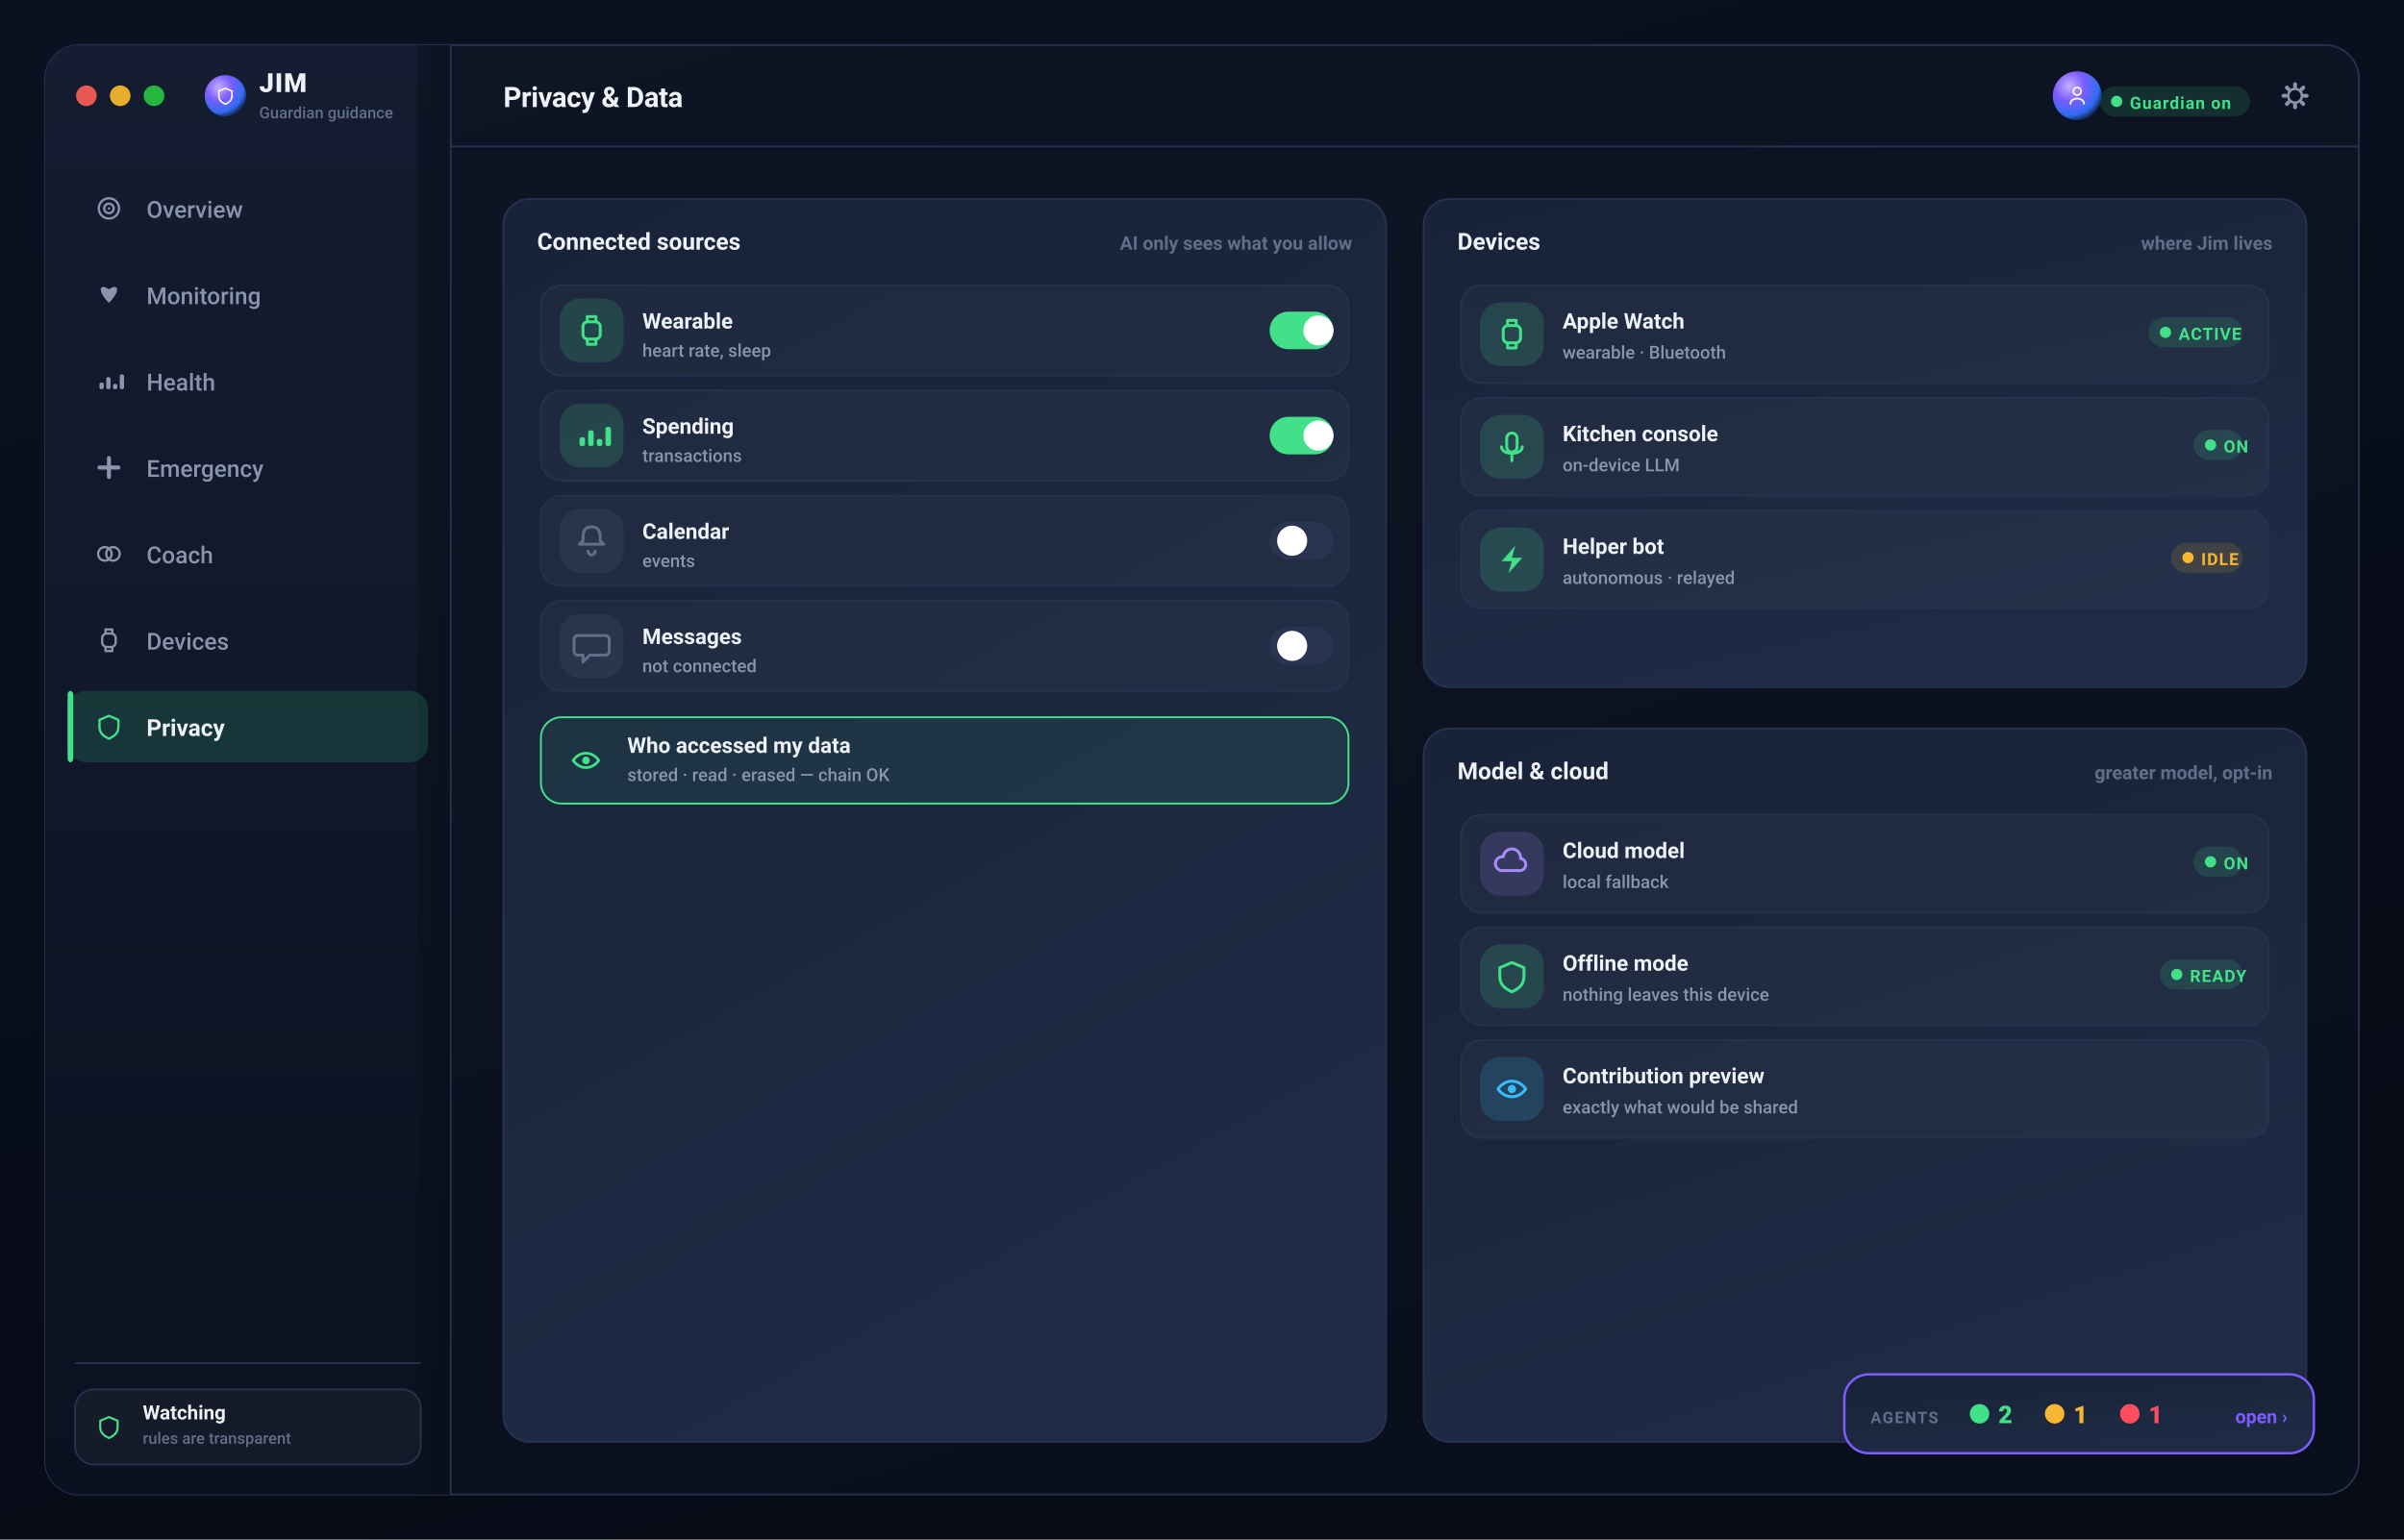
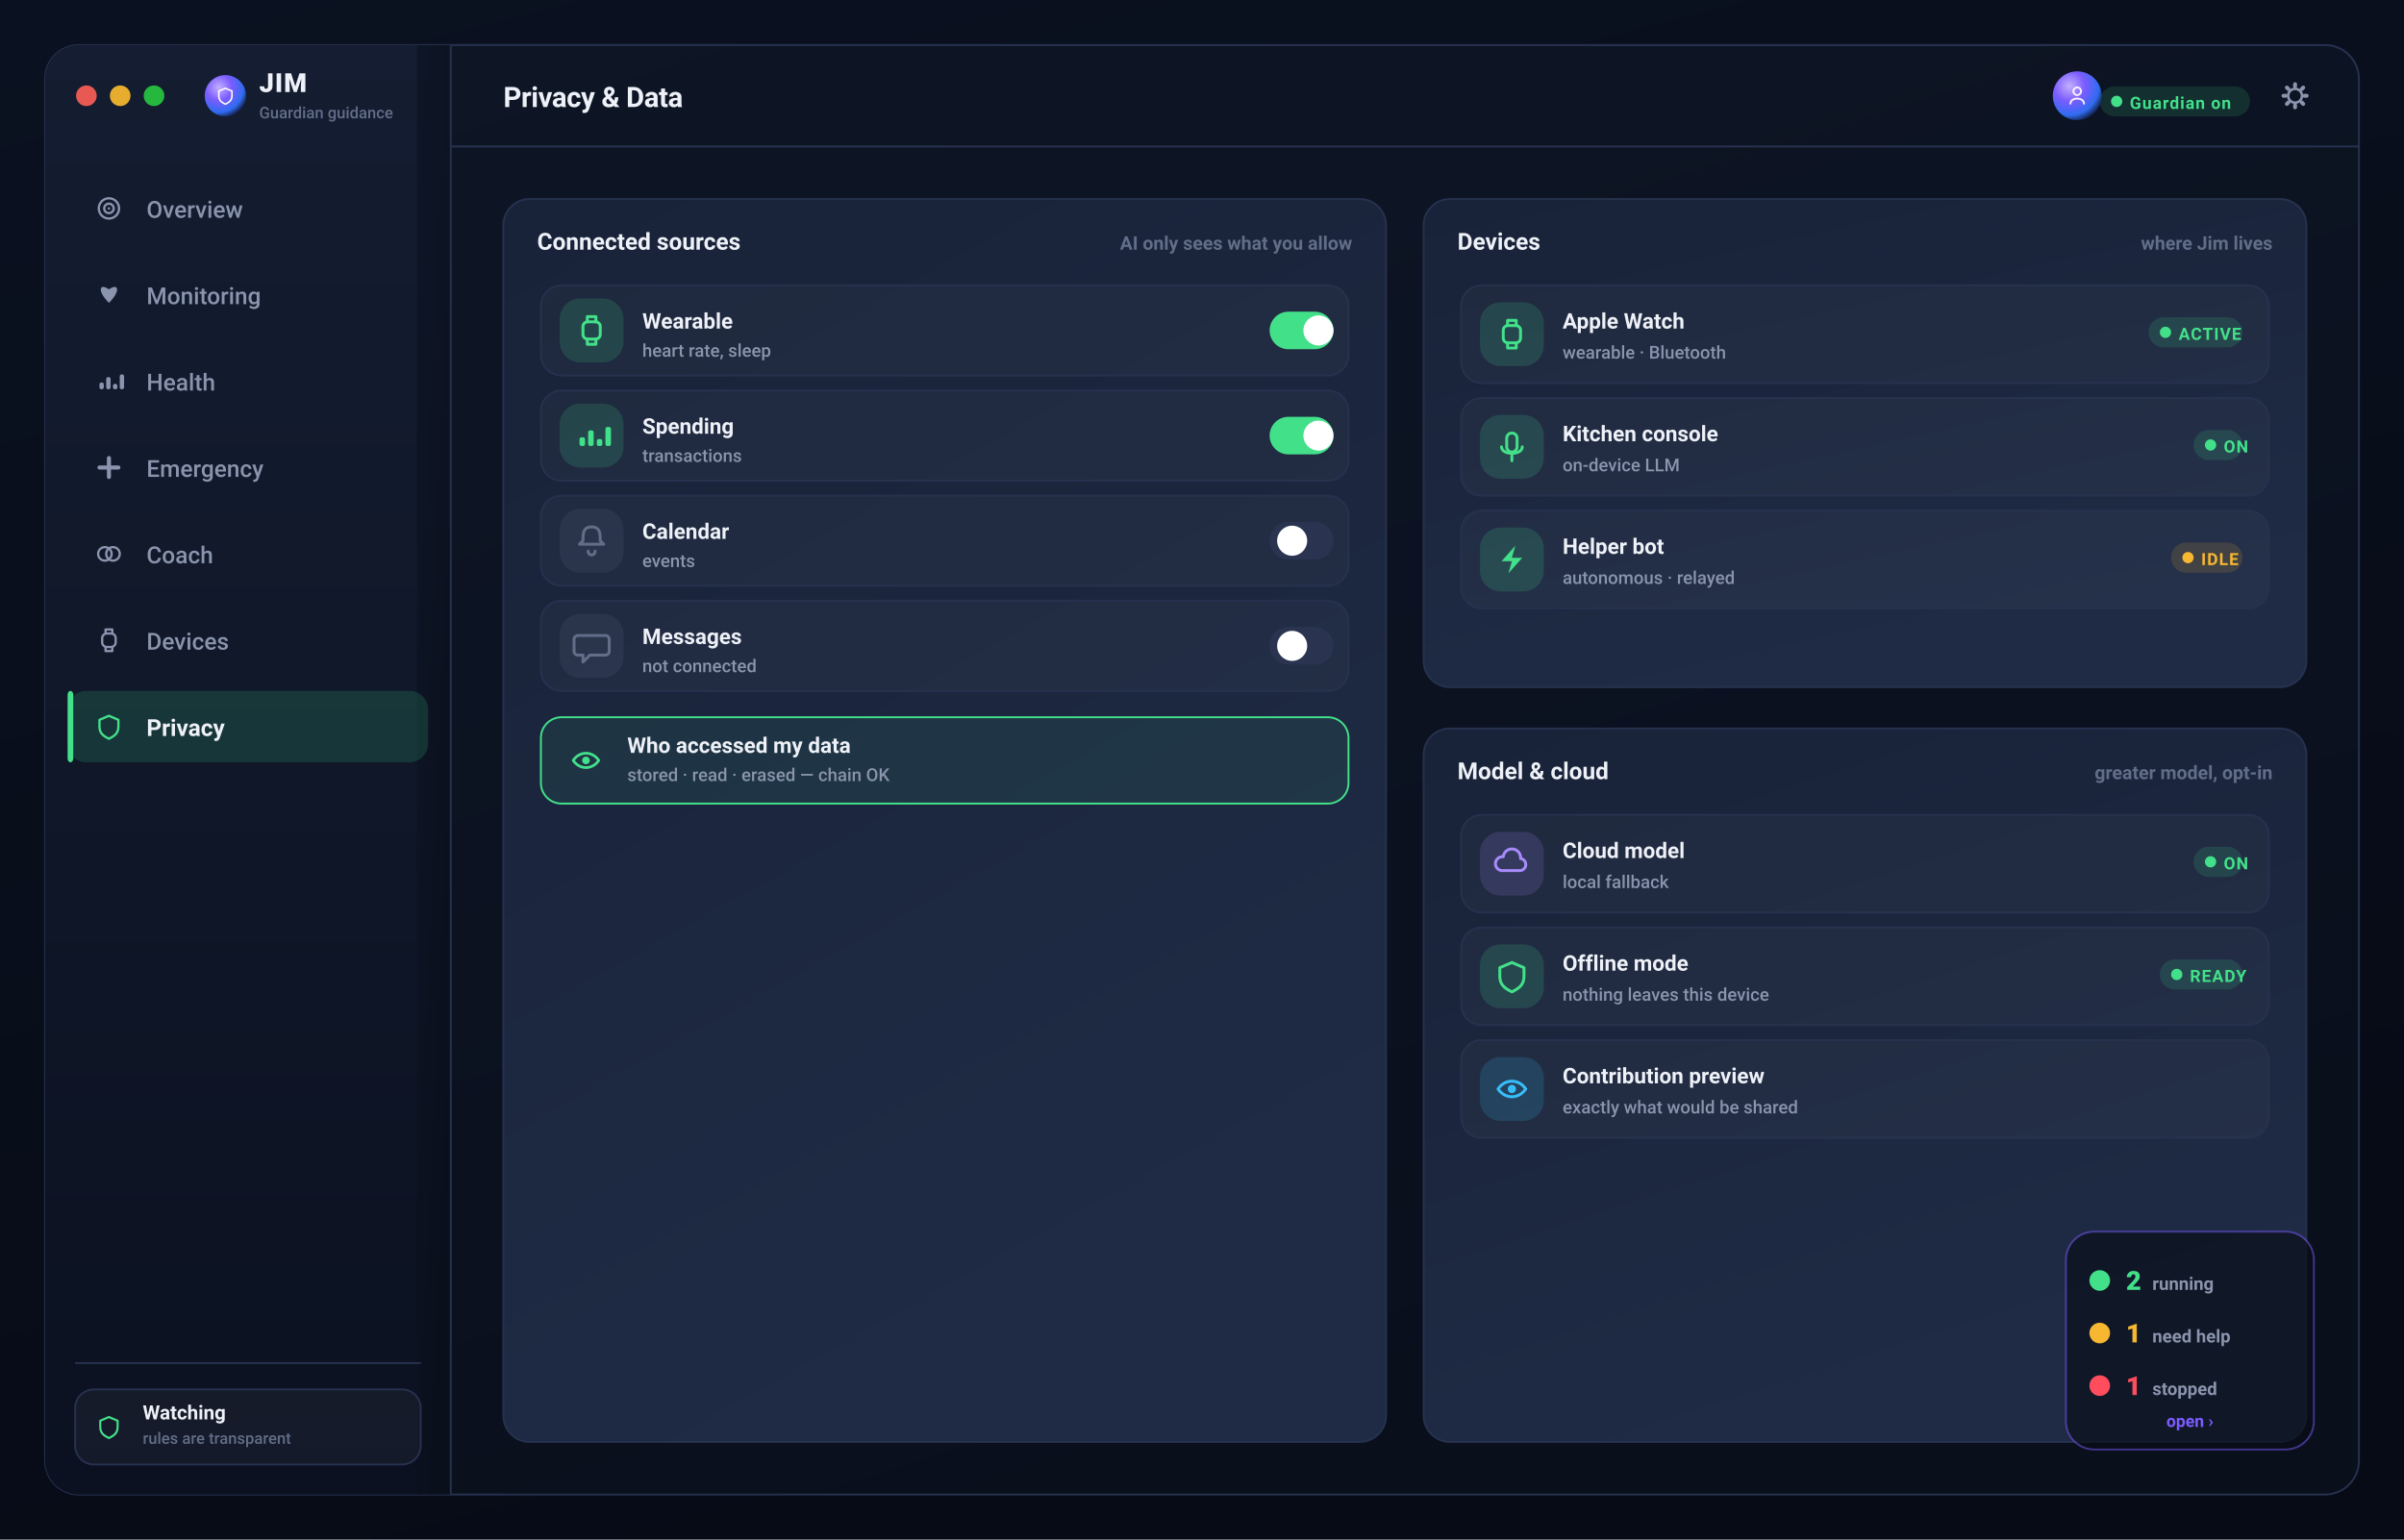
<svg xmlns="http://www.w3.org/2000/svg" width="1280" height="820" viewBox="0 0 1280 820" role="img" aria-label="Jim Mini — Privacy &amp; Data">
  <defs>
    <linearGradient id="gPage" x1="0" y1="0" x2="0.4" y2="1">
      <stop offset="0" stop-color="#0a1120" />
      <stop offset="1" stop-color="#070b16" />
    </linearGradient>
    <linearGradient id="gScr" x1="0" y1="0" x2="0.5" y2="1">
      <stop offset="0" stop-color="#0e1626" />
      <stop offset="1" stop-color="#0a0f1c" />
    </linearGradient>
    <linearGradient id="gSide" x1="0" y1="0" x2="0" y2="1">
      <stop offset="0" stop-color="#141d31" />
      <stop offset="1" stop-color="#0b1120" />
    </linearGradient>
    <linearGradient id="gCard" x1="0" y1="0" x2="0.4" y2="1">
      <stop offset="0" stop-color="#182238" />
      <stop offset="1" stop-color="#1f2b45" />
    </linearGradient>
    <linearGradient id="gBrand" x1="0" y1="0" x2="1" y2="0">
      <stop offset="0" stop-color="#7c5cff" />
      <stop offset="1" stop-color="#3aa0ff" />
    </linearGradient>
    <linearGradient id="gEmer" x1="0" y1="0" x2="0" y2="1">
      <stop offset="0" stop-color="#ff5b52" />
      <stop offset="1" stop-color="#ff3b30" />
    </linearGradient>
    <linearGradient id="mV" x1="0" y1="0" x2="1" y2="0">
      <stop offset="0" stop-color="#7c5cff" />
      <stop offset="1" stop-color="#3aa0ff" />
    </linearGradient>
    <linearGradient id="mG" x1="0" y1="0" x2="1" y2="0">
      <stop offset="0" stop-color="#2fd27a" />
      <stop offset="1" stop-color="#43e08a" />
    </linearGradient>
    <linearGradient id="mO" x1="0" y1="0" x2="1" y2="0">
      <stop offset="0" stop-color="#f7b731" />
      <stop offset="1" stop-color="#ff7a45" />
    </linearGradient>
    <radialGradient id="orb" cx="34%" cy="30%" r="75%">
      <stop offset="0" stop-color="#c3b0ff" />
      <stop offset="42%" stop-color="#7c5cff" />
      <stop offset="80%" stop-color="#2f6cf0" />
      <stop offset="100%" stop-color="#14204a" />
    </radialGradient>
  </defs>
  <rect x="0.0" y="0.0" width="1280.0" height="820.0" rx="0" fill="url(#gPage)" />
  <rect x="24" y="24" width="1232" height="772" rx="18" fill="url(#gScr)" stroke="#26314e" stroke-width="1" />
  <rect x="24.0" y="24.0" width="216.0" height="772.0" rx="18" fill="url(#gSide)" />
  <rect x="222.0" y="24.0" width="18.0" height="772.0" rx="0" fill="url(#gScr)" />
  <line x1="240" y1="24" x2="240" y2="796" stroke="#26314e" stroke-width="1" />
  <line x1="240" y1="78" x2="1256" y2="78" stroke="#26314e" stroke-width="1" />
  <circle cx="46" cy="51" r="5.5" fill="#ff5f57" opacity="0.9" />
  <circle cx="64" cy="51" r="5.5" fill="#febc2e" opacity="0.9" />
  <circle cx="82" cy="51" r="5.5" fill="#28c840" opacity="0.9" />
  <circle cx="120" cy="51" r="11" fill="url(#orb)" />
  <path d="M120 47.0 l3.5 1.5 v2.5 c0 2.5 -1.5 3.5 -3.5 4.5 c-2.0 -1.0 -3.5 -2.0 -3.5 -4.5 v-2.5 Z" fill="none" stroke="rgba(255,255,255,0.95)" stroke-width="0.85" stroke-linecap="round" stroke-linejoin="round" />
  <text x="138.0" y="49.0" font-family="-apple-system,BlinkMacSystemFont,'SF Pro Text','Segoe UI',Roboto,system-ui,sans-serif" font-size="14" font-weight="800" fill="#eef1f7" text-anchor="start" letter-spacing="0.5">JIM</text>
  <text x="138.0" y="63.0" font-family="-apple-system,BlinkMacSystemFont,'SF Pro Text','Segoe UI',Roboto,system-ui,sans-serif" font-size="8.5" font-weight="500" fill="#626d88" text-anchor="start">Guardian guidance</text>
  <text x="268.0" y="57.0" font-family="-apple-system,BlinkMacSystemFont,'SF Pro Text','Segoe UI',Roboto,system-ui,sans-serif" font-size="15" font-weight="700" fill="#eef1f7" text-anchor="start" letter-spacing="-0.2">Privacy &amp; Data</text>
  <rect x="1220.96" y="43.8" width="2.08" height="3.2" rx="1" transform="rotate(0 1222 51)" fill="#8a94ad" />
  <rect x="1220.96" y="43.8" width="2.08" height="3.2" rx="1" transform="rotate(45 1222 51)" fill="#8a94ad" />
  <rect x="1220.96" y="43.8" width="2.08" height="3.2" rx="1" transform="rotate(90 1222 51)" fill="#8a94ad" />
  <rect x="1220.96" y="43.8" width="2.08" height="3.2" rx="1" transform="rotate(135 1222 51)" fill="#8a94ad" />
  <rect x="1220.96" y="43.8" width="2.08" height="3.2" rx="1" transform="rotate(180 1222 51)" fill="#8a94ad" />
  <rect x="1220.96" y="43.8" width="2.08" height="3.2" rx="1" transform="rotate(225 1222 51)" fill="#8a94ad" />
  <rect x="1220.96" y="43.8" width="2.08" height="3.2" rx="1" transform="rotate(270 1222 51)" fill="#8a94ad" />
  <rect x="1220.96" y="43.8" width="2.08" height="3.2" rx="1" transform="rotate(315 1222 51)" fill="#8a94ad" />
  <circle cx="1222" cy="51" r="3.68" fill="none" stroke="#8a94ad" stroke-width="1.36" stroke-linecap="round" stroke-linejoin="round" />
  <rect x="1118.0" y="46.0" width="80.0" height="16.0" rx="8" fill="rgba(67,224,138,0.14)" />
  <circle cx="1127.0" cy="54" r="3" fill="#43e08a" />
  <text x="1134.0" y="58.0" font-family="-apple-system,BlinkMacSystemFont,'SF Pro Text','Segoe UI',Roboto,system-ui,sans-serif" font-size="9" font-weight="700" fill="#43e08a" text-anchor="start" letter-spacing="0.5">Guardian on</text>
  <circle cx="1106" cy="51" r="13" fill="url(#orb)" />
  <circle cx="1106" cy="48.6" r="2.04" fill="none" stroke="rgba(255,255,255,0.9)" stroke-width="1.02" stroke-linecap="round" stroke-linejoin="round" />
  <path d="M1102.4 55.2 c0 -3.6 7.2 -3.6 7.2 0" fill="none" stroke="rgba(255,255,255,0.9)" stroke-width="1.02" stroke-linecap="round" stroke-linejoin="round" />
  <circle cx="58" cy="111" r="5.4" fill="none" stroke="#8a94ad" stroke-width="1.22" stroke-linecap="round" stroke-linejoin="round" />
  <circle cx="58" cy="111" r="2.52" fill="none" stroke="#8a94ad" stroke-width="1.22" stroke-linecap="round" stroke-linejoin="round" />
  <circle cx="58" cy="111" r="0.648" fill="#8a94ad" />
  <text x="78.0" y="116.0" font-family="-apple-system,BlinkMacSystemFont,'SF Pro Text','Segoe UI',Roboto,system-ui,sans-serif" font-size="12.5" font-weight="500" fill="#8a94ad" text-anchor="start">Overview</text>
  <path d="M58 161.32 C51.52 154.84,52.96 150.52,58 154.12 C63.04 150.52,64.48 154.84,58 161.32 Z" fill="#8a94ad" />
  <text x="78.0" y="162.0" font-family="-apple-system,BlinkMacSystemFont,'SF Pro Text','Segoe UI',Roboto,system-ui,sans-serif" font-size="12.5" font-weight="500" fill="#8a94ad" text-anchor="start">Monitoring</text>
  <rect x="52.96" y="203.72" width="2.304" height="3.6" rx="1" fill="#8a94ad" />
  <rect x="56.56" y="200.84" width="2.304" height="6.48" rx="1" fill="#8a94ad" />
  <rect x="60.16" y="204.44" width="2.304" height="2.88" rx="1" fill="#8a94ad" />
  <rect x="63.76" y="199.4" width="2.304" height="7.92" rx="1" fill="#8a94ad" />
  <text x="78.0" y="208.0" font-family="-apple-system,BlinkMacSystemFont,'SF Pro Text','Segoe UI',Roboto,system-ui,sans-serif" font-size="12.5" font-weight="500" fill="#8a94ad" text-anchor="start">Health</text>
  <path d="M58 243.96 v10.08 M52.96 249 h10.08" fill="none" stroke="#8a94ad" stroke-width="2.16" stroke-linecap="round" />
  <text x="78.0" y="254.0" font-family="-apple-system,BlinkMacSystemFont,'SF Pro Text','Segoe UI',Roboto,system-ui,sans-serif" font-size="12.5" font-weight="500" fill="#8a94ad" text-anchor="start">Emergency</text>
  <circle cx="55.84" cy="295" r="3.6" fill="none" stroke="#8a94ad" stroke-width="1.22" stroke-linecap="round" stroke-linejoin="round" />
  <circle cx="60.16" cy="295" r="3.6" fill="none" stroke="#8a94ad" stroke-width="1.22" stroke-linecap="round" stroke-linejoin="round" />
  <text x="78.0" y="300.0" font-family="-apple-system,BlinkMacSystemFont,'SF Pro Text','Segoe UI',Roboto,system-ui,sans-serif" font-size="12.5" font-weight="500" fill="#8a94ad" text-anchor="start">Coach</text>
  <rect x="54.4" y="337.4" width="7.2" height="7.2" rx="2.5" fill="none" stroke="#8a94ad" stroke-width="1.22" stroke-linecap="round" stroke-linejoin="round" />
  <path d="M56.2 337.4 v-2.16 h3.6 v2.16 M56.2 344.6 v2.16 h3.6 v-2.16" fill="none" stroke="#8a94ad" stroke-width="1.22" stroke-linecap="round" stroke-linejoin="round" />
  <text x="78.0" y="346.0" font-family="-apple-system,BlinkMacSystemFont,'SF Pro Text','Segoe UI',Roboto,system-ui,sans-serif" font-size="12.5" font-weight="500" fill="#8a94ad" text-anchor="start">Devices</text>
  <rect x="36.0" y="368.0" width="192.0" height="38.0" rx="10" fill="rgba(67,224,138,0.16)" />
  <rect x="36.0" y="368.0" width="3.0" height="38.0" rx="2" fill="#43e08a" />
  <path d="M58 381.24 l5.04 2.16 v3.6 c0 3.6 -2.16 5.04 -5.04 6.48 c-2.88 -1.44 -5.04 -2.88 -5.04 -6.48 v-3.6 Z" fill="none" stroke="#43e08a" stroke-width="1.22" stroke-linecap="round" stroke-linejoin="round" />
  <text x="78.0" y="392.0" font-family="-apple-system,BlinkMacSystemFont,'SF Pro Text','Segoe UI',Roboto,system-ui,sans-serif" font-size="12.5" font-weight="650" fill="#eef1f7" text-anchor="start">Privacy</text>
  <line x1="40" y1="726" x2="224" y2="726" stroke="#26314e" stroke-width="1" />
  <rect x="40.0" y="740.0" width="184.0" height="40.0" rx="10" fill="rgba(255,255,255,0.04)" stroke="#26314e" stroke-width="1" />
  <path d="M58 754.72 l4.62 1.98 v3.3 c0 3.3 -1.98 4.62 -4.62 5.94 c-2.64 -1.32 -4.62 -2.64 -4.62 -5.94 v-3.3 Z" fill="none" stroke="#43e08a" stroke-width="1.12" stroke-linecap="round" stroke-linejoin="round" />
  <text x="76.0" y="756.0" font-family="-apple-system,BlinkMacSystemFont,'SF Pro Text','Segoe UI',Roboto,system-ui,sans-serif" font-size="10.5" font-weight="650" fill="#eef1f7" text-anchor="start">Watching</text>
  <text x="76.0" y="769.0" font-family="-apple-system,BlinkMacSystemFont,'SF Pro Text','Segoe UI',Roboto,system-ui,sans-serif" font-size="8.5" font-weight="500" fill="#626d88" text-anchor="start">rules are transparent</text>
  <rect x="268.0" y="106.0" width="470.0" height="662.0" rx="14" fill="url(#gCard)" stroke="#26314e" stroke-width="1" />
  <text x="286.0" y="133.0" font-family="-apple-system,BlinkMacSystemFont,'SF Pro Text','Segoe UI',Roboto,system-ui,sans-serif" font-size="12.5" font-weight="700" fill="#eef1f7" text-anchor="start">Connected sources</text>
  <text x="720.0" y="133.0" font-family="-apple-system,BlinkMacSystemFont,'SF Pro Text','Segoe UI',Roboto,system-ui,sans-serif" font-size="10" font-weight="600" fill="#626d88" text-anchor="end">AI only sees what you allow</text>
  <rect x="288.0" y="152.0" width="430.0" height="48.0" rx="11" fill="rgba(255,255,255,0.03)" stroke="#26314e" stroke-width="1" />
  <rect x="298.0" y="159.0" width="34.0" height="34.0" rx="11" fill="rgba(67,224,138,0.16)" />
  <rect x="310.4" y="171.4" width="9.2" height="9.2" rx="2.5" fill="none" stroke="#43e08a" stroke-width="1.56" stroke-linecap="round" stroke-linejoin="round" />
  <path d="M312.7 171.4 v-2.76 h4.6 v2.76 M312.7 180.6 v2.76 h4.6 v-2.76" fill="none" stroke="#43e08a" stroke-width="1.56" stroke-linecap="round" stroke-linejoin="round" />
  <text x="342.0" y="175.0" font-family="-apple-system,BlinkMacSystemFont,'SF Pro Text','Segoe UI',Roboto,system-ui,sans-serif" font-size="11.5" font-weight="650" fill="#eef1f7" text-anchor="start">Wearable</text>
  <text x="342.0" y="190.0" font-family="-apple-system,BlinkMacSystemFont,'SF Pro Text','Segoe UI',Roboto,system-ui,sans-serif" font-size="9.5" font-weight="500" fill="#8a94ad" text-anchor="start">heart rate, sleep</text>
  <rect x="676.0" y="166.0" width="34.0" height="20.0" rx="10" fill="#43e08a" />
  <circle cx="702.0" cy="176" r="8" fill="#fff" />
  <rect x="288.0" y="208.0" width="430.0" height="48.0" rx="11" fill="rgba(255,255,255,0.03)" stroke="#26314e" stroke-width="1" />
  <rect x="298.0" y="215.0" width="34.0" height="34.0" rx="11" fill="rgba(67,224,138,0.16)" />
  <rect x="308.56" y="232.92" width="2.944" height="4.6" rx="1" fill="#43e08a" />
  <rect x="313.16" y="229.24" width="2.944" height="8.28" rx="1" fill="#43e08a" />
  <rect x="317.76" y="233.84" width="2.944" height="3.68" rx="1" fill="#43e08a" />
  <rect x="322.36" y="227.4" width="2.944" height="10.12" rx="1" fill="#43e08a" />
  <text x="342.0" y="231.0" font-family="-apple-system,BlinkMacSystemFont,'SF Pro Text','Segoe UI',Roboto,system-ui,sans-serif" font-size="11.5" font-weight="650" fill="#eef1f7" text-anchor="start">Spending</text>
  <text x="342.0" y="246.0" font-family="-apple-system,BlinkMacSystemFont,'SF Pro Text','Segoe UI',Roboto,system-ui,sans-serif" font-size="9.5" font-weight="500" fill="#8a94ad" text-anchor="start">transactions</text>
  <rect x="676.0" y="222.0" width="34.0" height="20.0" rx="10" fill="#43e08a" />
  <circle cx="702.0" cy="232" r="8" fill="#fff" />
  <rect x="288.0" y="264.0" width="430.0" height="48.0" rx="11" fill="rgba(255,255,255,0.03)" stroke="#26314e" stroke-width="1" />
  <rect x="298.0" y="271.0" width="34.0" height="34.0" rx="11" fill="rgba(98,109,136,0.16)" />
  <path d="M315 280.64 c4.6 0 4.6 3.68 4.6 7.36 l1.84 1.84 h-12.88 l1.84 -1.84 c0 -3.68 0 -7.36 4.6 -7.36 M313.16 293.52 c0 2.76 3.68 2.76 3.68 0" fill="none" stroke="#626d88" stroke-width="1.56" stroke-linecap="round" stroke-linejoin="round" />
  <text x="342.0" y="287.0" font-family="-apple-system,BlinkMacSystemFont,'SF Pro Text','Segoe UI',Roboto,system-ui,sans-serif" font-size="11.5" font-weight="650" fill="#eef1f7" text-anchor="start">Calendar</text>
  <text x="342.0" y="302.0" font-family="-apple-system,BlinkMacSystemFont,'SF Pro Text','Segoe UI',Roboto,system-ui,sans-serif" font-size="9.5" font-weight="500" fill="#8a94ad" text-anchor="start">events</text>
  <rect x="676.0" y="278.0" width="34.0" height="20.0" rx="10" fill="#2a3450" />
  <circle cx="688.0" cy="288" r="8" fill="#fff" />
  <rect x="288.0" y="320.0" width="430.0" height="48.0" rx="11" fill="rgba(255,255,255,0.03)" stroke="#26314e" stroke-width="1" />
  <rect x="298.0" y="327.0" width="34.0" height="34.0" rx="11" fill="rgba(98,109,136,0.16)" />
  <path d="M307.64 338.48 h14.72 a2 2 0 0 1 2 2 v6.44 a2 2 0 0 1 -2 2 h-8.28 l-3.68 3.68 v-3.68 h-2.76 a2 2 0 0 1 -2 -2 v-6.44 a2 2 0 0 1 2 -2 Z" fill="none" stroke="#626d88" stroke-width="1.56" stroke-linecap="round" stroke-linejoin="round" />
  <text x="342.0" y="343.0" font-family="-apple-system,BlinkMacSystemFont,'SF Pro Text','Segoe UI',Roboto,system-ui,sans-serif" font-size="11.5" font-weight="650" fill="#eef1f7" text-anchor="start">Messages</text>
  <text x="342.0" y="358.0" font-family="-apple-system,BlinkMacSystemFont,'SF Pro Text','Segoe UI',Roboto,system-ui,sans-serif" font-size="9.5" font-weight="500" fill="#8a94ad" text-anchor="start">not connected</text>
  <rect x="676.0" y="334.0" width="34.0" height="20.0" rx="10" fill="#2a3450" />
  <circle cx="688.0" cy="344" r="8" fill="#fff" />
  <rect x="288.0" y="382.0" width="430.0" height="46.0" rx="11" fill="rgba(67,224,138,0.08)" stroke="#43e08a" stroke-width="1" />
  <path d="M305.2 405 c3.4 -5.1 10.2 -5.1 13.6 0 c-3.4 5.1 -10.2 5.1 -13.6 0 Z" fill="none" stroke="#43e08a" stroke-width="1.44" stroke-linecap="round" stroke-linejoin="round" />
  <circle cx="312" cy="405" r="2.04" fill="#43e08a" />
  <text x="334.0" y="401.0" font-family="-apple-system,BlinkMacSystemFont,'SF Pro Text','Segoe UI',Roboto,system-ui,sans-serif" font-size="11.5" font-weight="650" fill="#eef1f7" text-anchor="start">Who accessed my data</text>
  <text x="334.0" y="416.0" font-family="-apple-system,BlinkMacSystemFont,'SF Pro Text','Segoe UI',Roboto,system-ui,sans-serif" font-size="9.5" font-weight="500" fill="#8a94ad" text-anchor="start">stored · read · erased — chain OK</text>
  <rect x="758.0" y="106.0" width="470.0" height="260.0" rx="14" fill="url(#gCard)" stroke="#26314e" stroke-width="1" />
  <text x="776.0" y="133.0" font-family="-apple-system,BlinkMacSystemFont,'SF Pro Text','Segoe UI',Roboto,system-ui,sans-serif" font-size="12.5" font-weight="700" fill="#eef1f7" text-anchor="start">Devices</text>
  <text x="1210.0" y="133.0" font-family="-apple-system,BlinkMacSystemFont,'SF Pro Text','Segoe UI',Roboto,system-ui,sans-serif" font-size="10" font-weight="600" fill="#626d88" text-anchor="end">where Jim lives</text>
  <rect x="778.0" y="152.0" width="430.0" height="52.0" rx="11" fill="rgba(255,255,255,0.03)" stroke="#26314e" stroke-width="1" />
  <rect x="788.0" y="161.0" width="34.0" height="34.0" rx="11" fill="rgba(67,224,138,0.16)" />
  <rect x="800.4" y="173.4" width="9.2" height="9.2" rx="2.5" fill="none" stroke="#43e08a" stroke-width="1.56" stroke-linecap="round" stroke-linejoin="round" />
  <path d="M802.7 173.4 v-2.76 h4.6 v2.76 M802.7 182.6 v2.76 h4.6 v-2.76" fill="none" stroke="#43e08a" stroke-width="1.56" stroke-linecap="round" stroke-linejoin="round" />
  <text x="832.0" y="175.0" font-family="-apple-system,BlinkMacSystemFont,'SF Pro Text','Segoe UI',Roboto,system-ui,sans-serif" font-size="11.5" font-weight="650" fill="#eef1f7" text-anchor="start">Apple Watch</text>
  <text x="832.0" y="191.0" font-family="-apple-system,BlinkMacSystemFont,'SF Pro Text','Segoe UI',Roboto,system-ui,sans-serif" font-size="9.5" font-weight="500" fill="#8a94ad" text-anchor="start">wearable · Bluetooth</text>
  <rect x="1144.0" y="169.0" width="50.0" height="16.0" rx="8" fill="rgba(67,224,138,0.14)" />
  <circle cx="1153.0" cy="177" r="3" fill="#43e08a" />
  <text x="1160.0" y="181.0" font-family="-apple-system,BlinkMacSystemFont,'SF Pro Text','Segoe UI',Roboto,system-ui,sans-serif" font-size="9" font-weight="700" fill="#43e08a" text-anchor="start" letter-spacing="0.5">ACTIVE</text>
  <rect x="778.0" y="212.0" width="430.0" height="52.0" rx="11" fill="rgba(255,255,255,0.03)" stroke="#26314e" stroke-width="1" />
  <rect x="788.0" y="221.0" width="34.0" height="34.0" rx="11" fill="rgba(67,224,138,0.16)" />
  <rect x="802.24" y="230.64" width="5.52" height="10.12" rx="2.76" fill="none" stroke="#43e08a" stroke-width="1.56" stroke-linecap="round" stroke-linejoin="round" />
  <path d="M799.48 238 c0 4.6 11.04 4.6 11.04 0 M805.0 242.6 v2.76" fill="none" stroke="#43e08a" stroke-width="1.56" stroke-linecap="round" stroke-linejoin="round" />
  <text x="832.0" y="235.0" font-family="-apple-system,BlinkMacSystemFont,'SF Pro Text','Segoe UI',Roboto,system-ui,sans-serif" font-size="11.5" font-weight="650" fill="#eef1f7" text-anchor="start">Kitchen console</text>
  <text x="832.0" y="251.0" font-family="-apple-system,BlinkMacSystemFont,'SF Pro Text','Segoe UI',Roboto,system-ui,sans-serif" font-size="9.5" font-weight="500" fill="#8a94ad" text-anchor="start">on-device LLM</text>
  <rect x="1168.0" y="229.0" width="26.0" height="16.0" rx="8" fill="rgba(67,224,138,0.14)" />
  <circle cx="1177.0" cy="237" r="3" fill="#43e08a" />
  <text x="1184.0" y="241.0" font-family="-apple-system,BlinkMacSystemFont,'SF Pro Text','Segoe UI',Roboto,system-ui,sans-serif" font-size="9" font-weight="700" fill="#43e08a" text-anchor="start" letter-spacing="0.5">ON</text>
  <rect x="778.0" y="272.0" width="430.0" height="52.0" rx="11" fill="rgba(255,255,255,0.03)" stroke="#26314e" stroke-width="1" />
  <rect x="788.0" y="281.0" width="34.0" height="34.0" rx="11" fill="rgba(67,224,138,0.16)" />
  <path d="M806.84 290.64 L799.48 298.92 L805.0 298.92 L803.16 305.36 L810.52 297.08 L805.0 297.08 Z" fill="#43e08a" />
  <text x="832.0" y="295.0" font-family="-apple-system,BlinkMacSystemFont,'SF Pro Text','Segoe UI',Roboto,system-ui,sans-serif" font-size="11.5" font-weight="650" fill="#eef1f7" text-anchor="start">Helper bot</text>
  <text x="832.0" y="311.0" font-family="-apple-system,BlinkMacSystemFont,'SF Pro Text','Segoe UI',Roboto,system-ui,sans-serif" font-size="9.5" font-weight="500" fill="#8a94ad" text-anchor="start">autonomous · relayed</text>
  <rect x="1156.0" y="289.0" width="38.0" height="16.0" rx="8" fill="rgba(247,183,49,0.14)" />
  <circle cx="1165.0" cy="297" r="3" fill="#f7b731" />
  <text x="1172.0" y="301.0" font-family="-apple-system,BlinkMacSystemFont,'SF Pro Text','Segoe UI',Roboto,system-ui,sans-serif" font-size="9" font-weight="700" fill="#f7b731" text-anchor="start" letter-spacing="0.5">IDLE</text>
  <rect x="758.0" y="388.0" width="470.0" height="380.0" rx="14" fill="url(#gCard)" stroke="#26314e" stroke-width="1" />
  <text x="776.0" y="415.0" font-family="-apple-system,BlinkMacSystemFont,'SF Pro Text','Segoe UI',Roboto,system-ui,sans-serif" font-size="12.5" font-weight="700" fill="#eef1f7" text-anchor="start">Model &amp; cloud</text>
  <text x="1210.0" y="415.0" font-family="-apple-system,BlinkMacSystemFont,'SF Pro Text','Segoe UI',Roboto,system-ui,sans-serif" font-size="10" font-weight="600" fill="#626d88" text-anchor="end">greater model, opt-in</text>
  <rect x="778.0" y="434.0" width="430.0" height="52.0" rx="11" fill="rgba(255,255,255,0.03)" stroke="#26314e" stroke-width="1" />
  <rect x="788.0" y="443.0" width="34.0" height="34.0" rx="11" fill="rgba(167,139,250,0.16)" />
  <path d="M799.48 463.68 a3.68 3.68 0 0 1 0.92 -7.36 a4.6 4.6 0 0 1 9.2 0.92 a3.22 3.22 0 0 1 -0.92 6.44 Z" fill="none" stroke="#a78bfa" stroke-width="1.56" stroke-linecap="round" stroke-linejoin="round" />
  <text x="832.0" y="457.0" font-family="-apple-system,BlinkMacSystemFont,'SF Pro Text','Segoe UI',Roboto,system-ui,sans-serif" font-size="11.5" font-weight="650" fill="#eef1f7" text-anchor="start">Cloud model</text>
  <text x="832.0" y="473.0" font-family="-apple-system,BlinkMacSystemFont,'SF Pro Text','Segoe UI',Roboto,system-ui,sans-serif" font-size="9.5" font-weight="500" fill="#8a94ad" text-anchor="start">local fallback</text>
  <rect x="1168.0" y="451.0" width="26.0" height="16.0" rx="8" fill="rgba(67,224,138,0.14)" />
  <circle cx="1177.0" cy="459" r="3" fill="#43e08a" />
  <text x="1184.0" y="463.0" font-family="-apple-system,BlinkMacSystemFont,'SF Pro Text','Segoe UI',Roboto,system-ui,sans-serif" font-size="9" font-weight="700" fill="#43e08a" text-anchor="start" letter-spacing="0.5">ON</text>
  <rect x="778.0" y="494.0" width="430.0" height="52.0" rx="11" fill="rgba(255,255,255,0.03)" stroke="#26314e" stroke-width="1" />
  <rect x="788.0" y="503.0" width="34.0" height="34.0" rx="11" fill="rgba(67,224,138,0.16)" />
  <path d="M805.0 512.64 l6.44 2.76 v4.6 c0 4.6 -2.76 6.44 -6.44 8.28 c-3.68 -1.84 -6.44 -3.68 -6.44 -8.28 v-4.6 Z" fill="none" stroke="#43e08a" stroke-width="1.56" stroke-linecap="round" stroke-linejoin="round" />
  <text x="832.0" y="517.0" font-family="-apple-system,BlinkMacSystemFont,'SF Pro Text','Segoe UI',Roboto,system-ui,sans-serif" font-size="11.5" font-weight="650" fill="#eef1f7" text-anchor="start">Offline mode</text>
  <text x="832.0" y="533.0" font-family="-apple-system,BlinkMacSystemFont,'SF Pro Text','Segoe UI',Roboto,system-ui,sans-serif" font-size="9.5" font-weight="500" fill="#8a94ad" text-anchor="start">nothing leaves this device</text>
  <rect x="1150.0" y="511.0" width="44.0" height="16.0" rx="8" fill="rgba(67,224,138,0.14)" />
  <circle cx="1159.0" cy="519" r="3" fill="#43e08a" />
  <text x="1166.0" y="523.0" font-family="-apple-system,BlinkMacSystemFont,'SF Pro Text','Segoe UI',Roboto,system-ui,sans-serif" font-size="9" font-weight="700" fill="#43e08a" text-anchor="start" letter-spacing="0.5">READY</text>
  <rect x="778.0" y="554.0" width="430.0" height="52.0" rx="11" fill="rgba(255,255,255,0.03)" stroke="#26314e" stroke-width="1" />
  <rect x="788.0" y="563.0" width="34.0" height="34.0" rx="11" fill="rgba(56,189,248,0.16)" />
  <path d="M797.64 580 c3.68 -5.52 11.04 -5.52 14.72 0 c-3.68 5.52 -11.04 5.52 -14.72 0 Z" fill="none" stroke="#38bdf8" stroke-width="1.56" stroke-linecap="round" stroke-linejoin="round" />
  <circle cx="805.0" cy="580" r="2.208" fill="#38bdf8" />
  <text x="832.0" y="577.0" font-family="-apple-system,BlinkMacSystemFont,'SF Pro Text','Segoe UI',Roboto,system-ui,sans-serif" font-size="11.5" font-weight="650" fill="#eef1f7" text-anchor="start">Contribution preview</text>
  <text x="832.0" y="593.0" font-family="-apple-system,BlinkMacSystemFont,'SF Pro Text','Segoe UI',Roboto,system-ui,sans-serif" font-size="9.5" font-weight="500" fill="#8a94ad" text-anchor="start">exactly what would be shared</text>
-   <rect x="982.0" y="732.0" width="250.0" height="42.0" rx="13" fill="url(#gCard)" stroke="#7c5cff" stroke-width="1.3" />
-   <text x="996.0" y="758.0" font-family="-apple-system,BlinkMacSystemFont,'SF Pro Text','Segoe UI',Roboto,system-ui,sans-serif" font-size="8.5" font-weight="700" fill="#626d88" text-anchor="start" letter-spacing="0.7">AGENTS</text>
-   <circle cx="1054" cy="753" r="5.2" fill="#43e08a" />
-   <text x="1064.0" y="758.0" font-family="-apple-system,BlinkMacSystemFont,'SF Pro Text','Segoe UI',Roboto,system-ui,sans-serif" font-size="13" font-weight="800" fill="#43e08a" text-anchor="start">2</text>
-   <circle cx="1094" cy="753" r="5.2" fill="#f7b731" />
-   <text x="1104.0" y="758.0" font-family="-apple-system,BlinkMacSystemFont,'SF Pro Text','Segoe UI',Roboto,system-ui,sans-serif" font-size="13" font-weight="800" fill="#f7b731" text-anchor="start">1</text>
-   <circle cx="1134" cy="753" r="5.2" fill="#ff4d5e" />
-   <text x="1144.0" y="758.0" font-family="-apple-system,BlinkMacSystemFont,'SF Pro Text','Segoe UI',Roboto,system-ui,sans-serif" font-size="13" font-weight="800" fill="#ff4d5e" text-anchor="start">1</text>
-   <text x="1218.0" y="758.0" font-family="-apple-system,BlinkMacSystemFont,'SF Pro Text','Segoe UI',Roboto,system-ui,sans-serif" font-size="10" font-weight="700" fill="#7c5cff" text-anchor="end">open ›</text>
+   <rect x="1100.0" y="656.0" width="132.0" height="116.0" rx="15" fill="rgba(8,12,22,0.62)" stroke="rgba(124,92,255,0.5)" stroke-width="1" />
+   <circle cx="1118" cy="682" r="5.5" fill="#43e08a" />
+   <text x="1132.0" y="687.0" font-family="-apple-system,BlinkMacSystemFont,'SF Pro Text','Segoe UI',Roboto,system-ui,sans-serif" font-size="14" font-weight="800" fill="#43e08a" text-anchor="start">2</text>
+   <text x="1146.0" y="687.0" font-family="-apple-system,BlinkMacSystemFont,'SF Pro Text','Segoe UI',Roboto,system-ui,sans-serif" font-size="9.5" font-weight="600" fill="#8a94ad" text-anchor="start">running</text>
+   <circle cx="1118" cy="710" r="5.5" fill="#f7b731" />
+   <text x="1132.0" y="715.0" font-family="-apple-system,BlinkMacSystemFont,'SF Pro Text','Segoe UI',Roboto,system-ui,sans-serif" font-size="14" font-weight="800" fill="#f7b731" text-anchor="start">1</text>
+   <text x="1146.0" y="715.0" font-family="-apple-system,BlinkMacSystemFont,'SF Pro Text','Segoe UI',Roboto,system-ui,sans-serif" font-size="9.5" font-weight="600" fill="#8a94ad" text-anchor="start">need help</text>
+   <circle cx="1118" cy="738" r="5.5" fill="#ff4d5e" />
+   <text x="1132.0" y="743.0" font-family="-apple-system,BlinkMacSystemFont,'SF Pro Text','Segoe UI',Roboto,system-ui,sans-serif" font-size="14" font-weight="800" fill="#ff4d5e" text-anchor="start">1</text>
+   <text x="1146.0" y="743.0" font-family="-apple-system,BlinkMacSystemFont,'SF Pro Text','Segoe UI',Roboto,system-ui,sans-serif" font-size="9.5" font-weight="600" fill="#8a94ad" text-anchor="start">stopped</text>
+   <text x="1166.0" y="760.0" font-family="-apple-system,BlinkMacSystemFont,'SF Pro Text','Segoe UI',Roboto,system-ui,sans-serif" font-size="9" font-weight="700" fill="#7c5cff" text-anchor="middle">open ›</text>
</svg>
